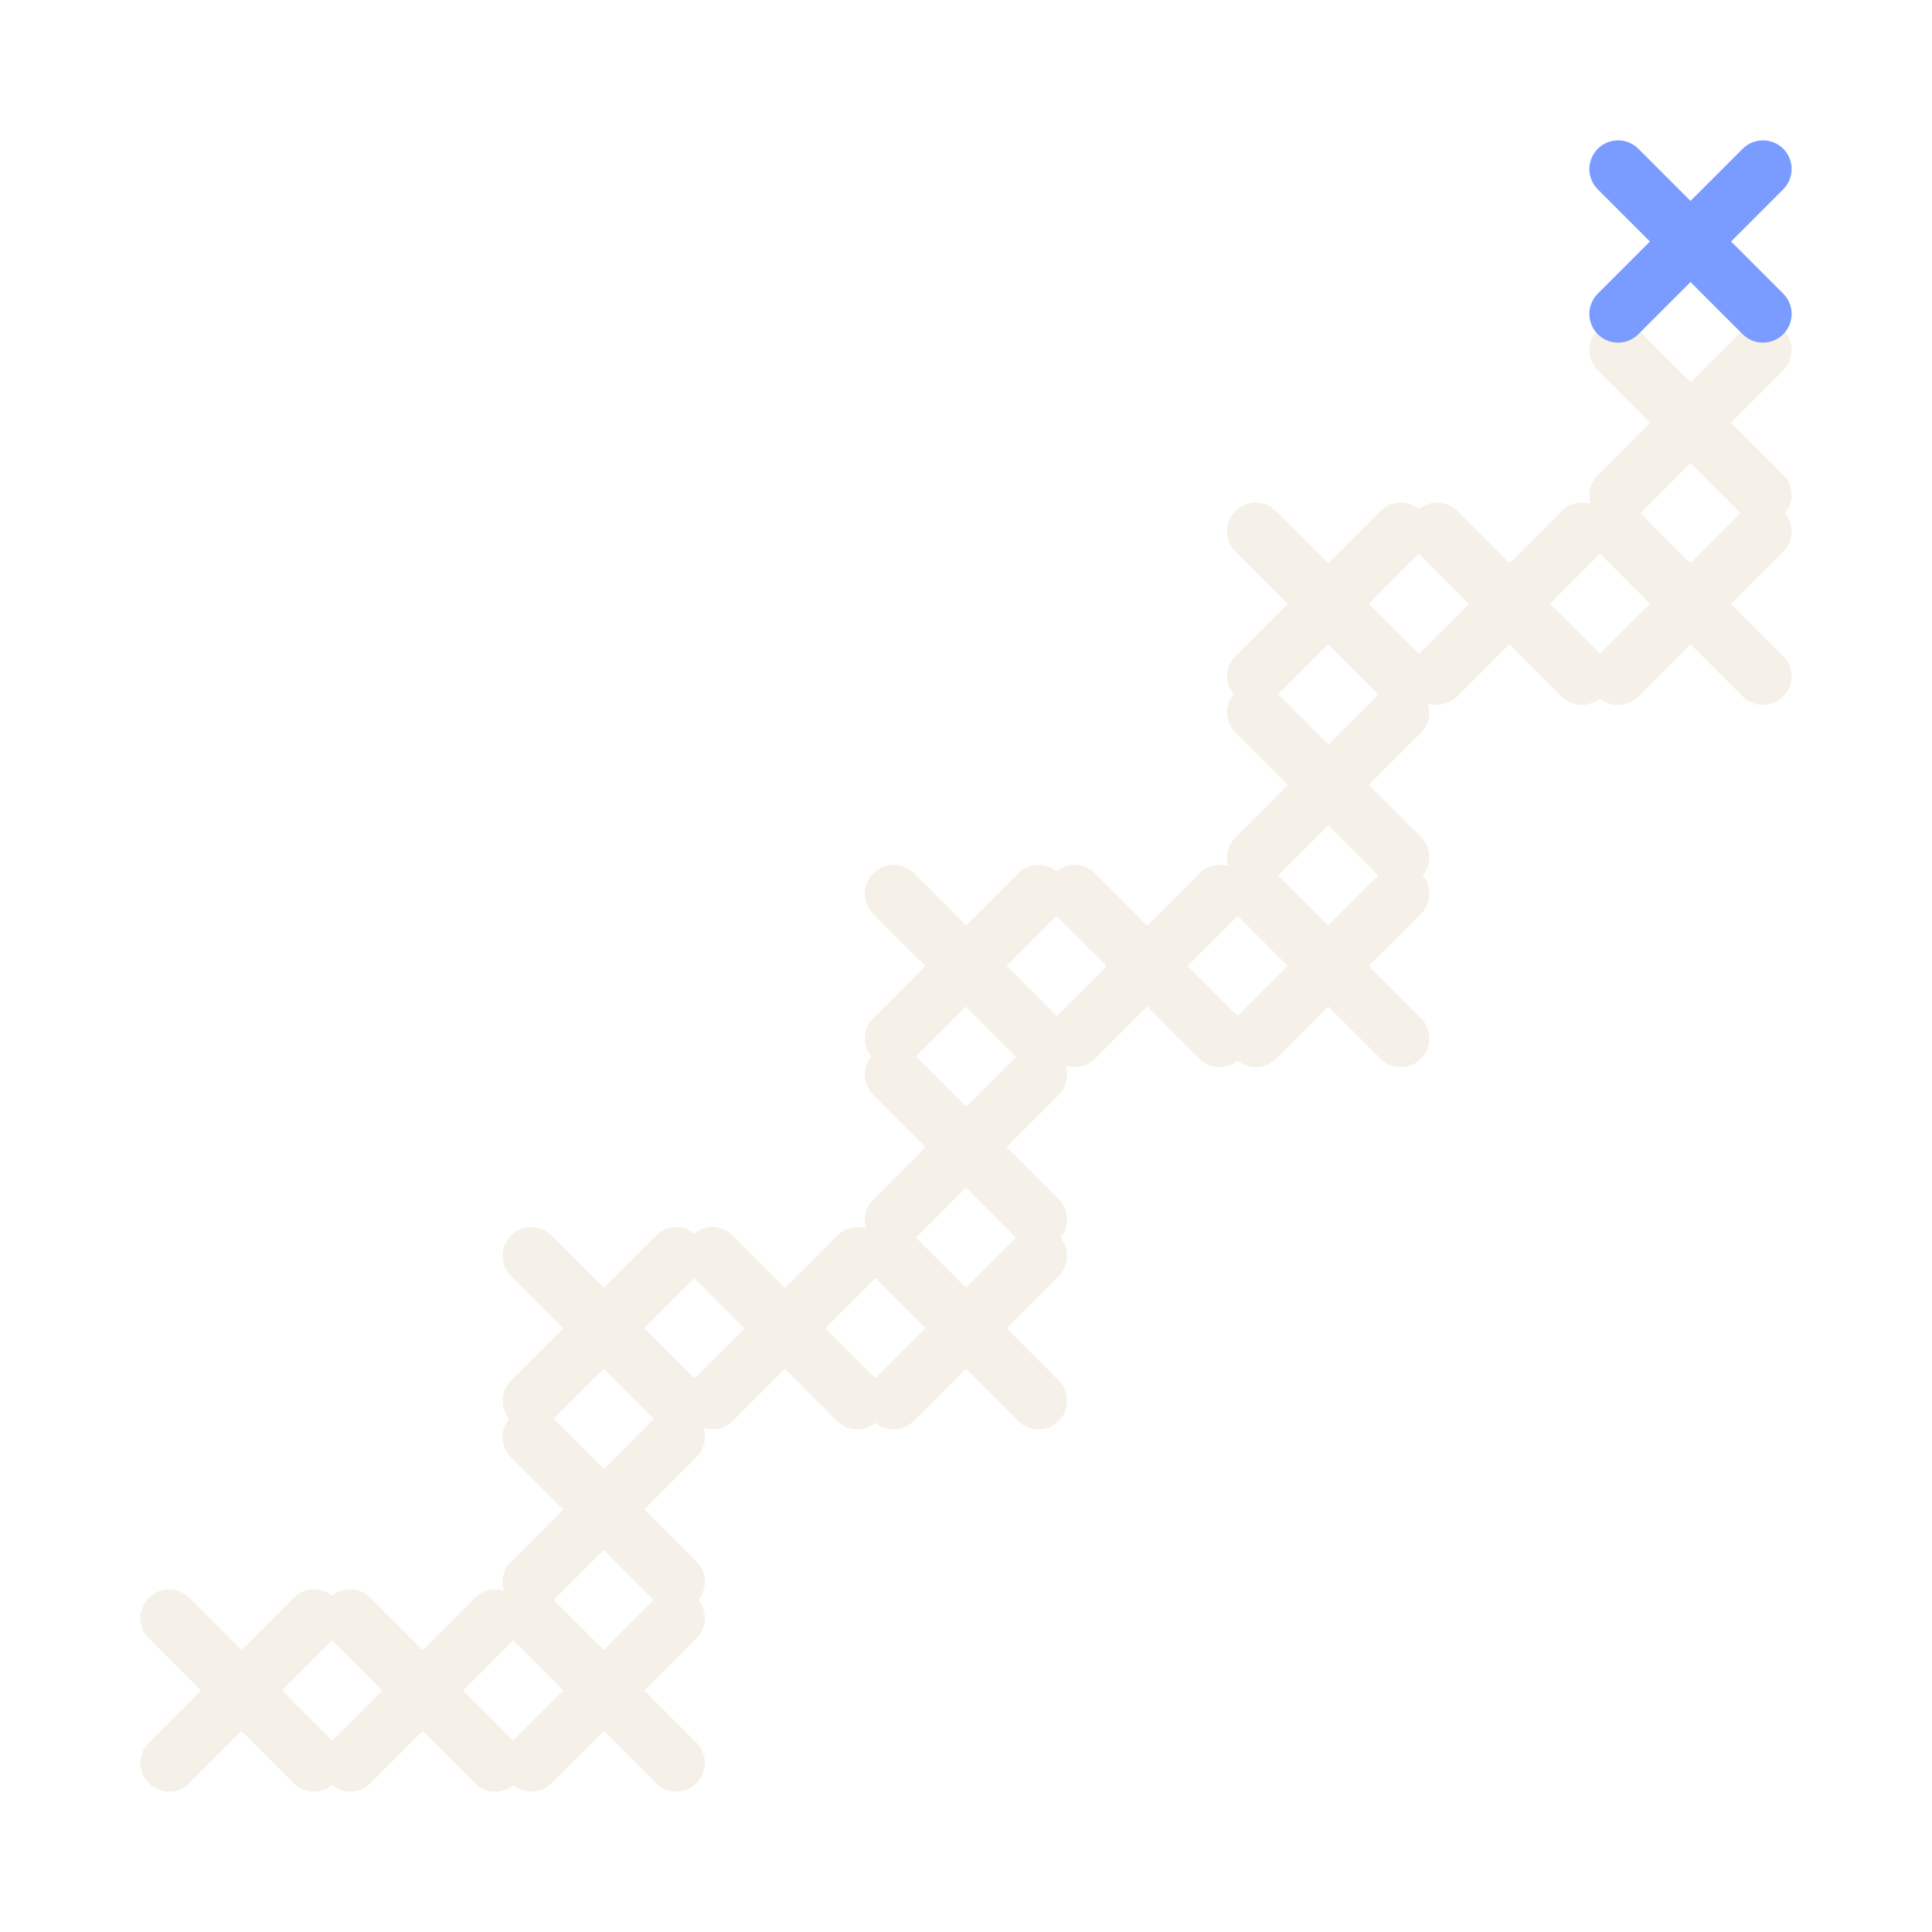
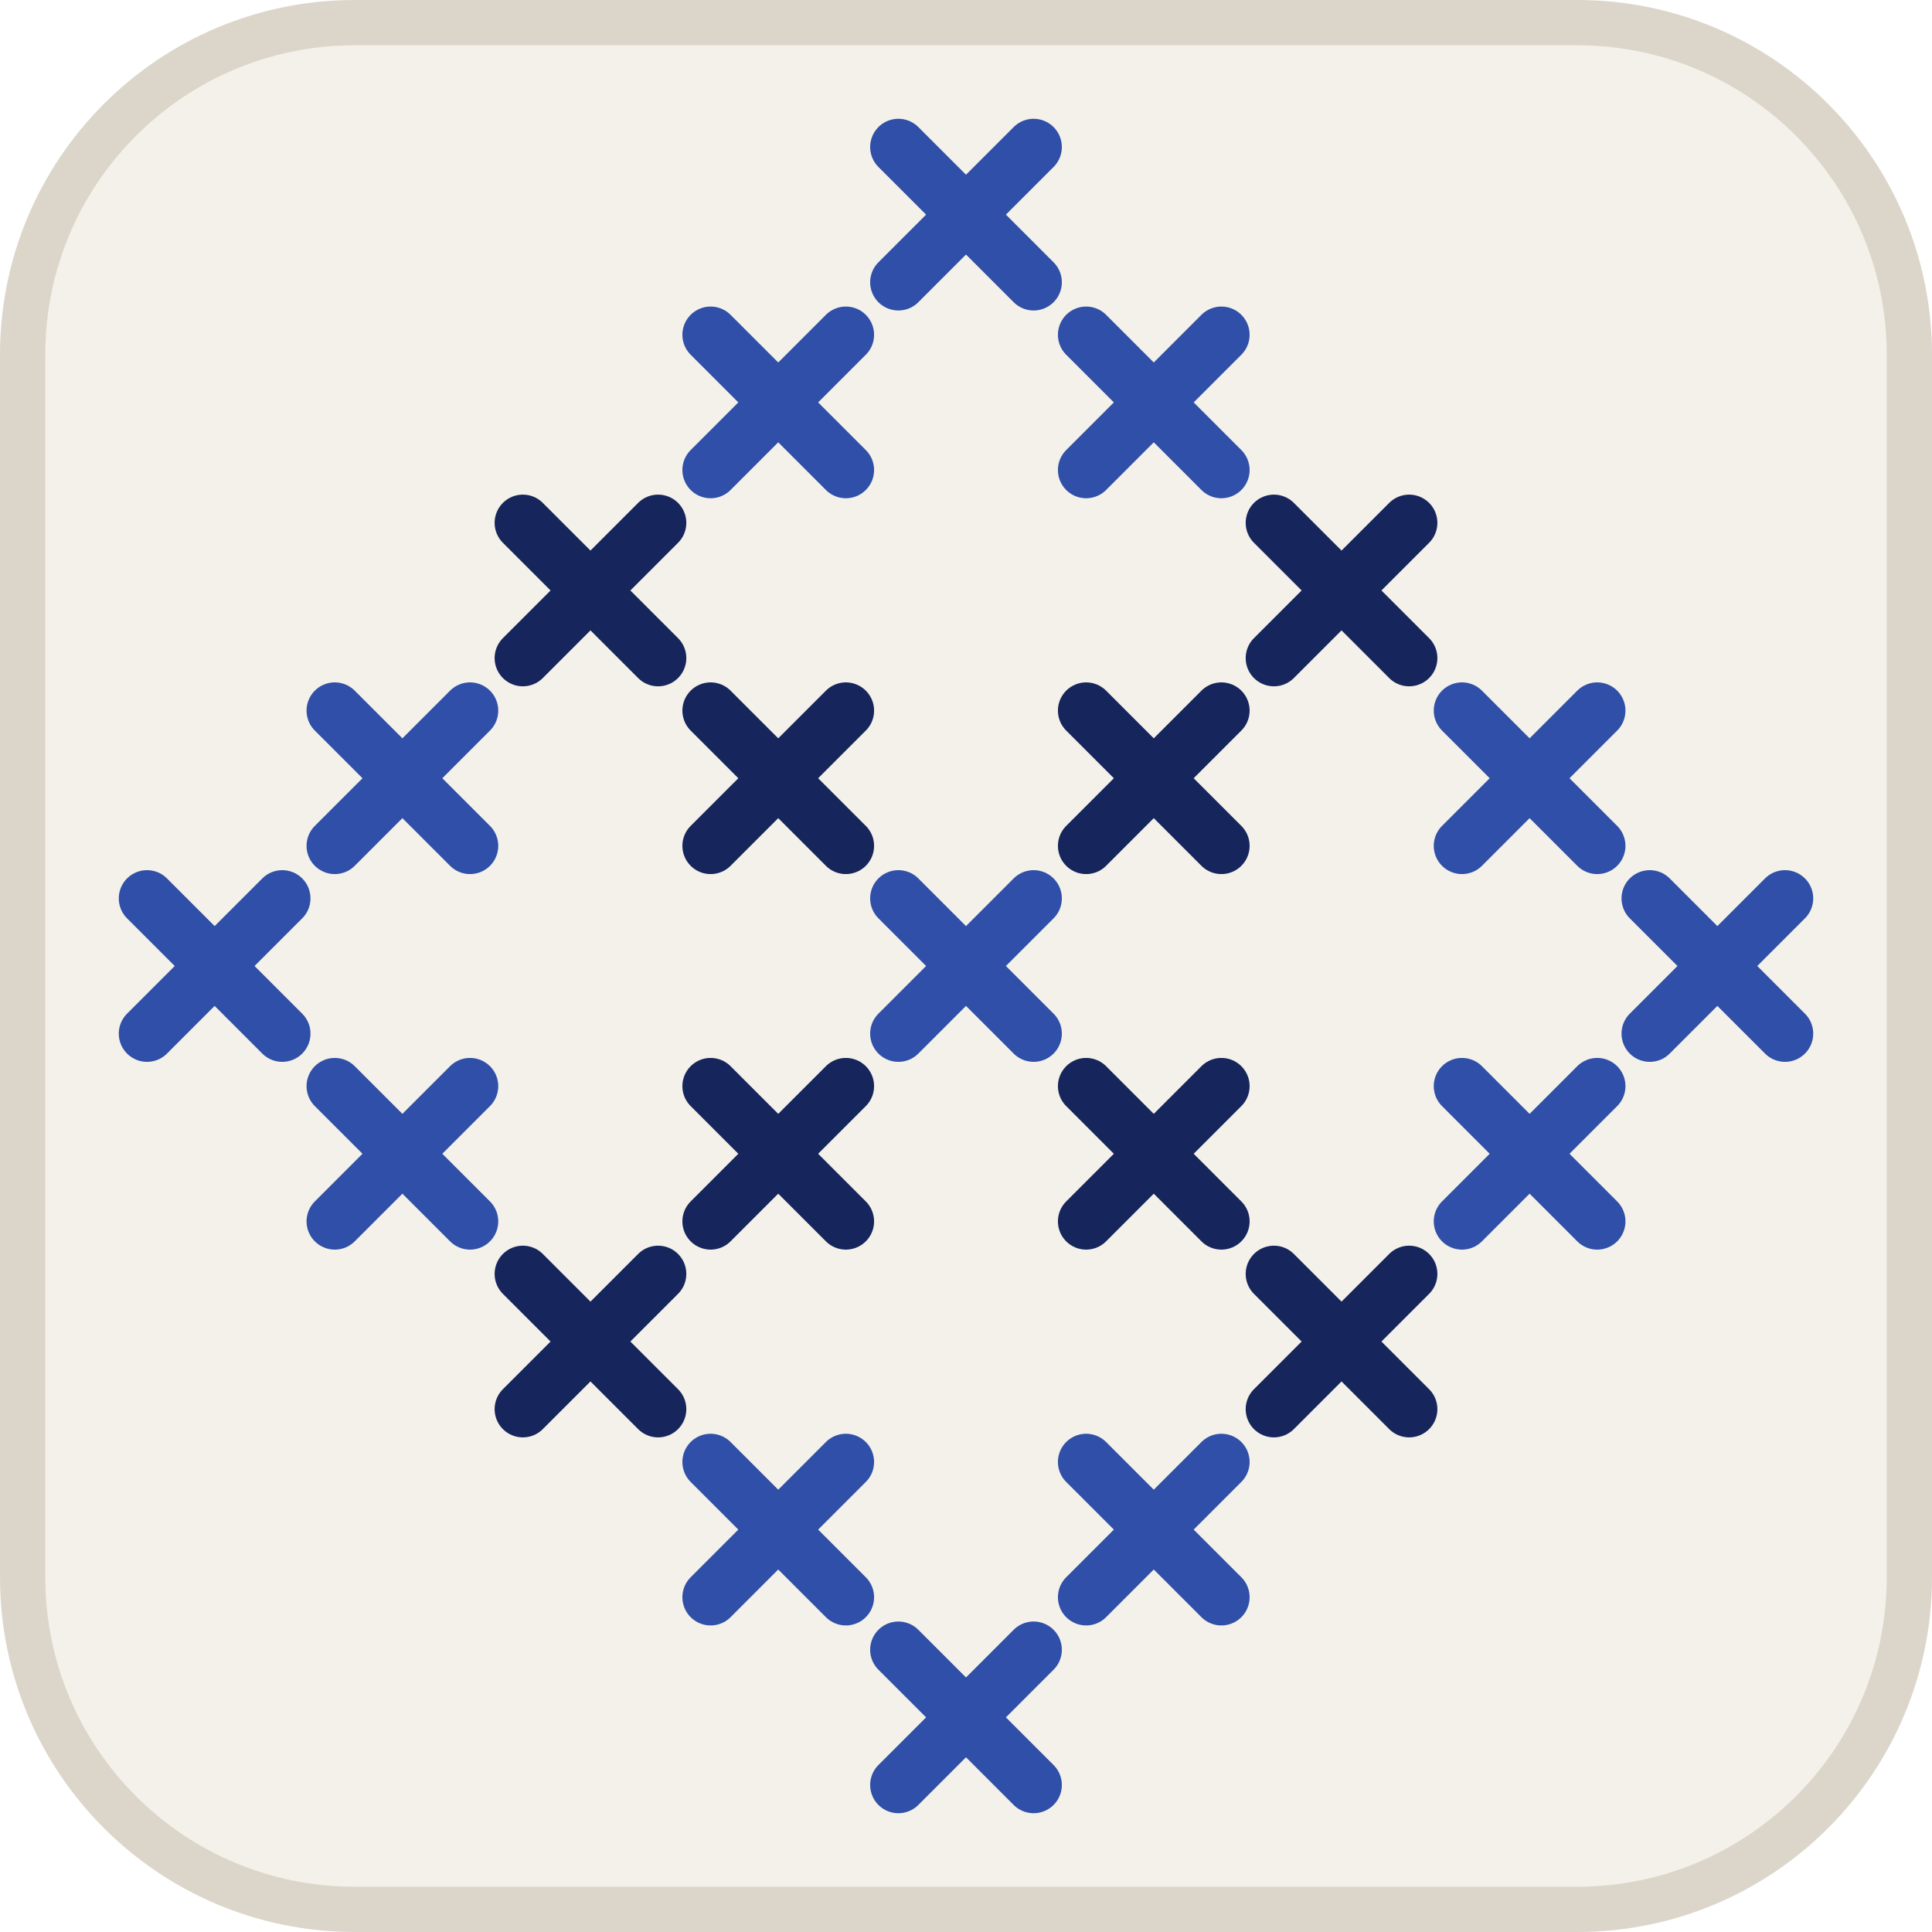
- <svg xmlns="http://www.w3.org/2000/svg" viewBox="0 0 64 64" role="img" aria-label="xila" fill="none" stroke-width="1.9" stroke-linecap="round">
-   <path d="M5.60 53.60L10.40 58.40M10.40 53.60L5.60 58.40" stroke="#f6f1e8" />
-   <path d="M11.60 53.60L16.40 58.40M16.40 53.60L11.60 58.40" stroke="#f6f1e8" />
-   <path d="M17.60 53.60L22.40 58.40M22.40 53.60L17.60 58.40" stroke="#f6f1e8" />
-   <path d="M17.60 47.60L22.40 52.40M22.40 47.60L17.60 52.40" stroke="#f6f1e8" />
-   <path d="M17.60 41.60L22.40 46.40M22.40 41.60L17.60 46.40" stroke="#f6f1e8" />
-   <path d="M23.60 41.60L28.40 46.40M28.40 41.60L23.60 46.40" stroke="#f6f1e8" />
-   <path d="M29.60 41.60L34.40 46.40M34.40 41.60L29.60 46.40" stroke="#f6f1e8" />
-   <path d="M29.60 35.60L34.40 40.40M34.40 35.60L29.60 40.40" stroke="#f6f1e8" />
-   <path d="M29.60 29.60L34.40 34.40M34.40 29.60L29.60 34.40" stroke="#f6f1e8" />
-   <path d="M35.60 29.60L40.40 34.40M40.40 29.60L35.60 34.40" stroke="#f6f1e8" />
-   <path d="M41.60 29.60L46.40 34.40M46.40 29.60L41.60 34.40" stroke="#f6f1e8" />
-   <path d="M41.60 23.60L46.40 28.40M46.40 23.60L41.60 28.40" stroke="#f6f1e8" />
-   <path d="M41.60 17.60L46.40 22.40M46.40 17.60L41.60 22.40" stroke="#f6f1e8" />
-   <path d="M47.60 17.60L52.40 22.40M52.40 17.60L47.60 22.40" stroke="#f6f1e8" />
-   <path d="M53.60 17.60L58.40 22.40M58.40 17.60L53.60 22.40" stroke="#f6f1e8" />
-   <path d="M53.60 11.60L58.40 16.40M58.40 11.60L53.60 16.40" stroke="#f6f1e8" />
-   <path d="M53.60 5.60L58.40 10.40M58.40 5.60L53.60 10.40" stroke="#7a9bff" />
+ <svg xmlns="http://www.w3.org/2000/svg" viewBox="0 0 64 64" role="img" aria-label="xila">
+   <rect x=".75" y=".75" width="62.5" height="62.5" rx="11" fill="#F4F1EA" stroke="#DCD6CA" stroke-width="1.5" />
+   <path d="M29.76 4.87L34.24 9.35M34.24 4.87L29.76 9.35" stroke="#2F4FA8" stroke-width="1.87" stroke-linecap="round" fill="none" />
+   <path d="M23.54 11.09L28.02 15.57M28.02 11.09L23.54 15.57" stroke="#2F4FA8" stroke-width="1.87" stroke-linecap="round" fill="none" />
+   <path d="M35.98 11.09L40.46 15.57M40.46 11.09L35.98 15.57" stroke="#2F4FA8" stroke-width="1.87" stroke-linecap="round" fill="none" />
+   <path d="M17.32 17.32L21.80 21.80M21.80 17.32L17.32 21.80" stroke="#16255C" stroke-width="1.87" stroke-linecap="round" fill="none" />
+   <path d="M42.20 17.32L46.68 21.80M46.68 17.32L42.20 21.80" stroke="#16255C" stroke-width="1.87" stroke-linecap="round" fill="none" />
+   <path d="M11.09 23.54L15.57 28.02M15.57 23.54L11.09 28.02" stroke="#2F4FA8" stroke-width="1.87" stroke-linecap="round" fill="none" />
+   <path d="M23.54 23.54L28.02 28.02M28.02 23.54L23.54 28.02" stroke="#16255C" stroke-width="1.87" stroke-linecap="round" fill="none" />
+   <path d="M35.98 23.54L40.46 28.02M40.46 23.54L35.98 28.02" stroke="#16255C" stroke-width="1.87" stroke-linecap="round" fill="none" />
+   <path d="M48.43 23.54L52.91 28.02M52.91 23.54L48.43 28.02" stroke="#2F4FA8" stroke-width="1.87" stroke-linecap="round" fill="none" />
+   <path d="M4.87 29.76L9.35 34.24M9.35 29.76L4.87 34.24" stroke="#2F4FA8" stroke-width="1.87" stroke-linecap="round" fill="none" />
+   <path d="M29.76 29.76L34.24 34.24M34.24 29.76L29.76 34.24" stroke="#2F4FA8" stroke-width="1.87" stroke-linecap="round" fill="none" />
+   <path d="M54.65 29.76L59.13 34.24M59.13 29.76L54.65 34.24" stroke="#2F4FA8" stroke-width="1.87" stroke-linecap="round" fill="none" />
+   <path d="M11.09 35.98L15.57 40.46M15.57 35.98L11.09 40.46" stroke="#2F4FA8" stroke-width="1.87" stroke-linecap="round" fill="none" />
+   <path d="M23.54 35.98L28.02 40.46M28.02 35.98L23.54 40.46" stroke="#16255C" stroke-width="1.87" stroke-linecap="round" fill="none" />
+   <path d="M35.98 35.98L40.46 40.46M40.46 35.98L35.98 40.46" stroke="#16255C" stroke-width="1.87" stroke-linecap="round" fill="none" />
+   <path d="M48.43 35.98L52.91 40.46M52.91 35.98L48.43 40.46" stroke="#2F4FA8" stroke-width="1.87" stroke-linecap="round" fill="none" />
+   <path d="M17.32 42.20L21.80 46.68M21.80 42.20L17.32 46.68" stroke="#16255C" stroke-width="1.87" stroke-linecap="round" fill="none" />
+   <path d="M42.20 42.20L46.68 46.68M46.68 42.20L42.20 46.68" stroke="#16255C" stroke-width="1.87" stroke-linecap="round" fill="none" />
+   <path d="M23.54 48.43L28.02 52.91M28.02 48.43L23.54 52.91" stroke="#2F4FA8" stroke-width="1.87" stroke-linecap="round" fill="none" />
+   <path d="M35.98 48.43L40.46 52.91M40.46 48.43L35.98 52.91" stroke="#2F4FA8" stroke-width="1.87" stroke-linecap="round" fill="none" />
+   <path d="M29.76 54.65L34.24 59.13M34.24 54.65L29.76 59.13" stroke="#2F4FA8" stroke-width="1.87" stroke-linecap="round" fill="none" />
</svg>
